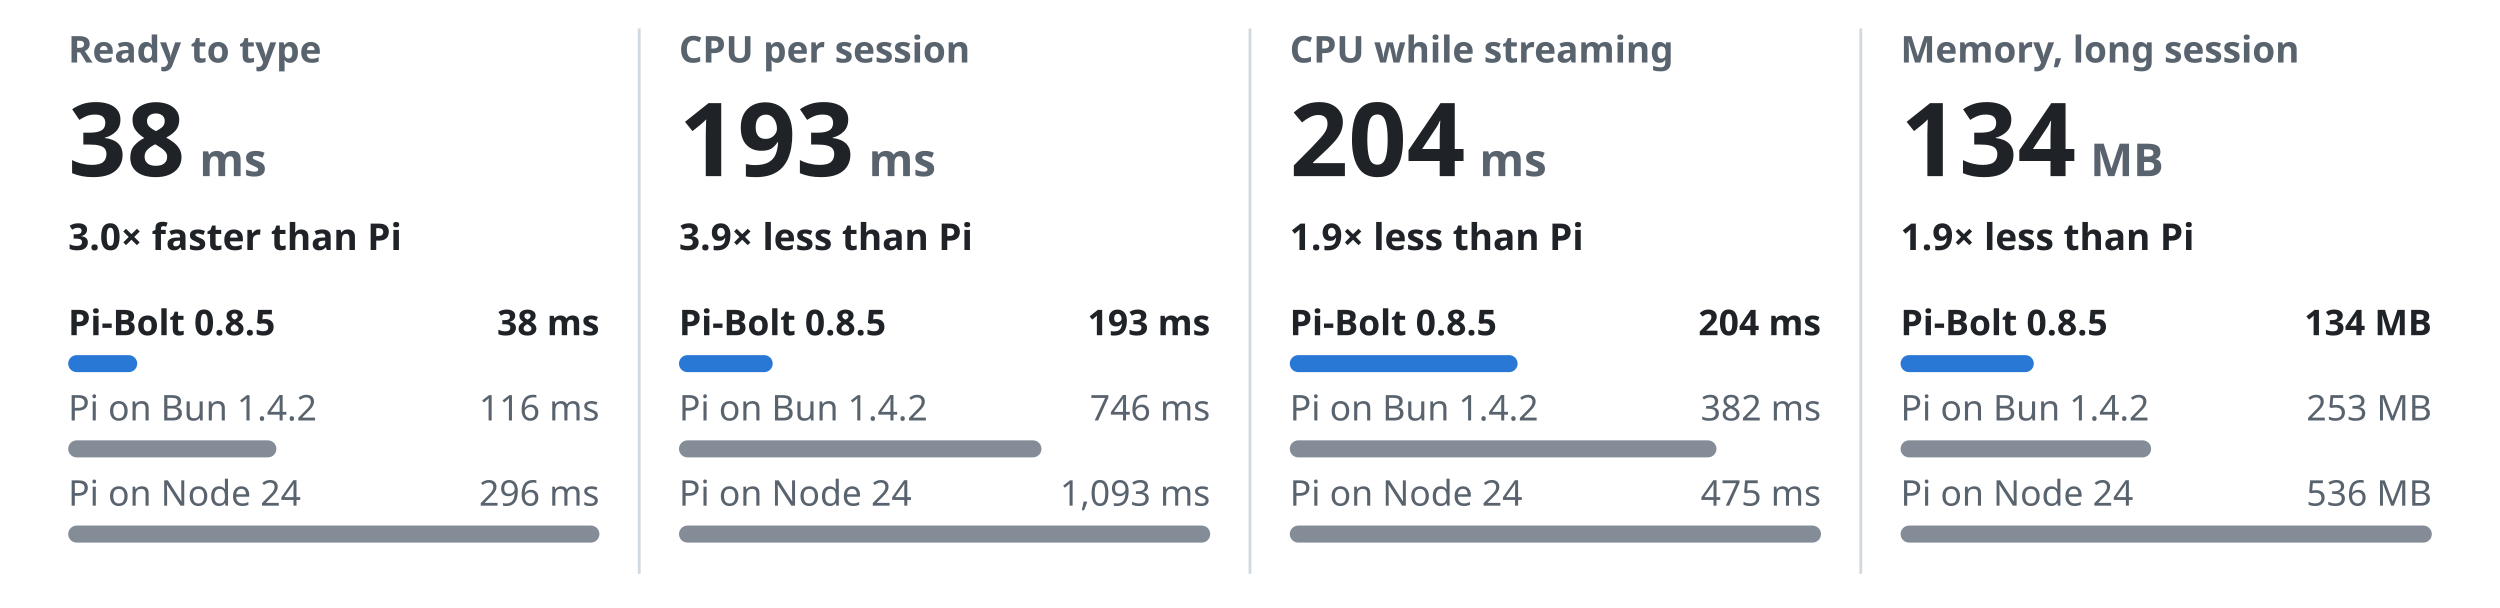
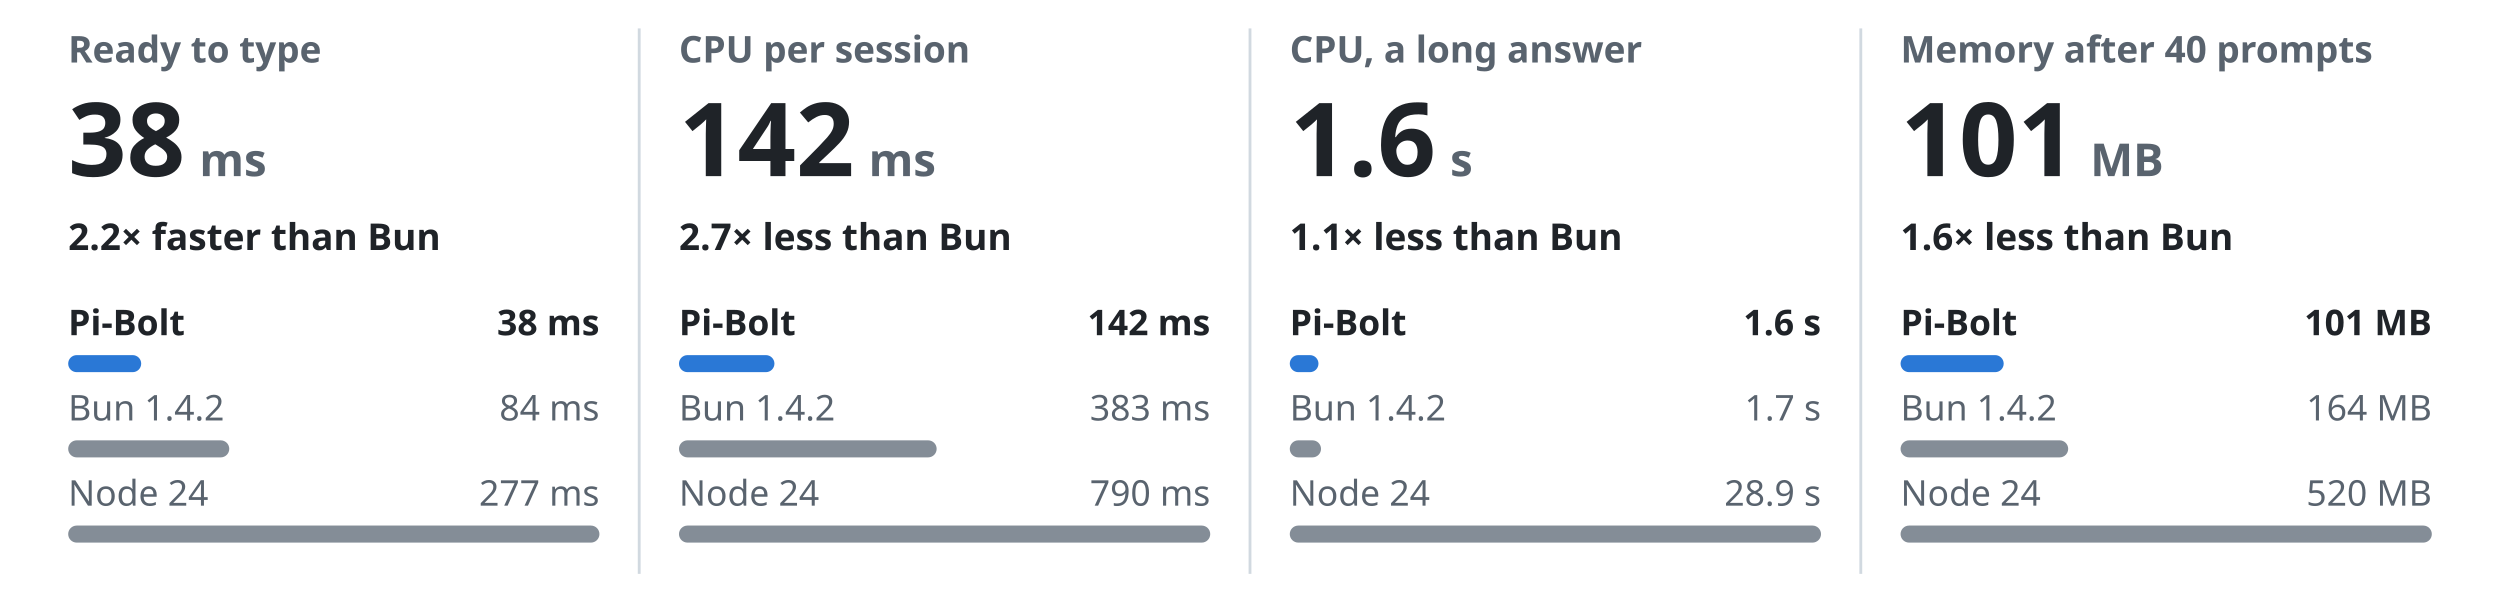
<svg xmlns="http://www.w3.org/2000/svg" width="880" height="214" viewBox="0 0 880 214" role="img" aria-label="Pi-Bolt compared with Bun and Node">
  <style>text{font-family:-apple-system, BlinkMacSystemFont, 'Segoe UI', 'Noto Sans', Helvetica, Arial, sans-serif}</style>
  <text x="24.0" y="22" font-size="13" font-weight="600" fill="#59636e">Ready to type</text>
  <text x="24.0" y="62" font-size="36" font-weight="700" fill="#1f2328">38<tspan font-size="16" font-weight="600" fill="#59636e" dx="5">ms</tspan>
  </text>
-   <text x="24.0" y="88" font-size="13" font-weight="600" fill="#1f2328">3.0× faster than Pi</text>
-   <text x="24.0" y="118" font-size="12.5" font-weight="650" fill="#1f2328">Pi-Bolt 0.8.5</text>
+   <text x="24.0" y="88" font-size="13" font-weight="600" fill="#1f2328">2.2× faster than Bun</text>
+   <text x="24.0" y="118" font-size="12.5" font-weight="650" fill="#1f2328">Pi-Bolt</text>
  <text x="211.0" y="118" font-size="12.5" font-weight="650" text-anchor="end" fill="#1f2328">38 ms</text>
-   <rect x="24.0" y="125" width="24.3" height="6" rx="3" fill="#2a78d6" />
-   <text x="24.0" y="148" font-size="12.5" font-weight="400" fill="#59636e">Pi on Bun 1.4.2</text>
-   <text x="211.0" y="148" font-size="12.5" font-weight="400" text-anchor="end" fill="#59636e">116 ms</text>
-   <rect x="24.0" y="155" width="73.3" height="6" rx="3" fill="#848d97" />
-   <text x="24.0" y="178" font-size="12.5" font-weight="400" fill="#59636e">Pi on Node 24</text>
-   <text x="211.0" y="178" font-size="12.5" font-weight="400" text-anchor="end" fill="#59636e">296 ms</text>
+   <rect x="24.0" y="125" width="25.7" height="6" rx="3" fill="#2a78d6" />
+   <text x="24.0" y="148" font-size="12.5" font-weight="400" fill="#59636e">Bun 1.4.2</text>
+   <text x="211.0" y="148" font-size="12.5" font-weight="400" text-anchor="end" fill="#59636e">84 ms</text>
+   <rect x="24.0" y="155" width="56.7" height="6" rx="3" fill="#848d97" />
+   <text x="24.0" y="178" font-size="12.5" font-weight="400" fill="#59636e">Node 24</text>
+   <text x="211.0" y="178" font-size="12.5" font-weight="400" text-anchor="end" fill="#59636e">277 ms</text>
  <rect x="24.0" y="185" width="187.0" height="6" rx="3" fill="#848d97" />
  <line x1="225.0" y1="10" x2="225.0" y2="202" stroke="#d1d9e0" />
  <text x="239.0" y="22" font-size="13" font-weight="600" fill="#59636e">CPU per session</text>
-   <text x="239.0" y="62" font-size="36" font-weight="700" fill="#1f2328">193<tspan font-size="16" font-weight="600" fill="#59636e" dx="5">ms</tspan>
+   <text x="239.0" y="62" font-size="36" font-weight="700" fill="#1f2328">142<tspan font-size="16" font-weight="600" fill="#59636e" dx="5">ms</tspan>
  </text>
-   <text x="239.0" y="88" font-size="13" font-weight="600" fill="#1f2328">3.9× less than Pi</text>
-   <text x="239.0" y="118" font-size="12.5" font-weight="650" fill="#1f2328">Pi-Bolt 0.8.5</text>
-   <text x="426.0" y="118" font-size="12.5" font-weight="650" text-anchor="end" fill="#1f2328">193 ms</text>
-   <rect x="239.0" y="125" width="33.0" height="6" rx="3" fill="#2a78d6" />
-   <text x="239.0" y="148" font-size="12.5" font-weight="400" fill="#59636e">Pi on Bun 1.4.2</text>
-   <text x="426.0" y="148" font-size="12.5" font-weight="400" text-anchor="end" fill="#59636e">746 ms</text>
-   <rect x="239.0" y="155" width="127.6" height="6" rx="3" fill="#848d97" />
-   <text x="239.0" y="178" font-size="12.5" font-weight="400" fill="#59636e">Pi on Node 24</text>
-   <text x="426.0" y="178" font-size="12.5" font-weight="400" text-anchor="end" fill="#59636e">1,093 ms</text>
+   <text x="239.0" y="88" font-size="13" font-weight="600" fill="#1f2328">2.7× less than Bun</text>
+   <text x="239.0" y="118" font-size="12.5" font-weight="650" fill="#1f2328">Pi-Bolt</text>
+   <text x="426.0" y="118" font-size="12.5" font-weight="650" text-anchor="end" fill="#1f2328">142 ms</text>
+   <rect x="239.0" y="125" width="33.6" height="6" rx="3" fill="#2a78d6" />
+   <text x="239.0" y="148" font-size="12.5" font-weight="400" fill="#59636e">Bun 1.4.2</text>
+   <text x="426.0" y="148" font-size="12.5" font-weight="400" text-anchor="end" fill="#59636e">383 ms</text>
+   <rect x="239.0" y="155" width="90.7" height="6" rx="3" fill="#848d97" />
+   <text x="239.0" y="178" font-size="12.5" font-weight="400" fill="#59636e">Node 24</text>
+   <text x="426.0" y="178" font-size="12.5" font-weight="400" text-anchor="end" fill="#59636e">790 ms</text>
  <rect x="239.0" y="185" width="187.0" height="6" rx="3" fill="#848d97" />
  <line x1="440.0" y1="10" x2="440.0" y2="202" stroke="#d1d9e0" />
-   <text x="454.0" y="22" font-size="13" font-weight="600" fill="#59636e">CPU while streaming</text>
-   <text x="454.0" y="62" font-size="36" font-weight="700" fill="#1f2328">204<tspan font-size="16" font-weight="600" fill="#59636e" dx="5">ms</tspan>
+   <text x="454.0" y="22" font-size="13" font-weight="600" fill="#59636e">CPU, a long answer</text>
+   <text x="454.0" y="62" font-size="36" font-weight="700" fill="#1f2328">1.6<tspan font-size="16" font-weight="600" fill="#59636e" dx="5">s</tspan>
  </text>
-   <text x="454.0" y="88" font-size="13" font-weight="600" fill="#1f2328">1.9× less than Pi</text>
-   <text x="454.0" y="118" font-size="12.5" font-weight="650" fill="#1f2328">Pi-Bolt 0.8.5</text>
-   <text x="641.0" y="118" font-size="12.5" font-weight="650" text-anchor="end" fill="#1f2328">204 ms</text>
-   <rect x="454.0" y="125" width="80.2" height="6" rx="3" fill="#2a78d6" />
-   <text x="454.0" y="148" font-size="12.5" font-weight="400" fill="#59636e">Pi on Bun 1.4.2</text>
-   <text x="641.0" y="148" font-size="12.5" font-weight="400" text-anchor="end" fill="#59636e">382 ms</text>
-   <rect x="454.0" y="155" width="150.2" height="6" rx="3" fill="#848d97" />
-   <text x="454.0" y="178" font-size="12.5" font-weight="400" fill="#59636e">Pi on Node 24</text>
-   <text x="641.0" y="178" font-size="12.5" font-weight="400" text-anchor="end" fill="#59636e">475 ms</text>
+   <text x="454.0" y="88" font-size="13" font-weight="600" fill="#1f2328">1.1× less than Bun</text>
+   <text x="454.0" y="118" font-size="12.5" font-weight="650" fill="#1f2328">Pi-Bolt</text>
+   <text x="641.0" y="118" font-size="12.5" font-weight="650" text-anchor="end" fill="#1f2328">1.6 s</text>
+   <rect x="454.0" y="125" width="10.1" height="6" rx="3" fill="#2a78d6" />
+   <text x="454.0" y="148" font-size="12.5" font-weight="400" fill="#59636e">Bun 1.4.2</text>
+   <text x="641.0" y="148" font-size="12.5" font-weight="400" text-anchor="end" fill="#59636e">1.7 s</text>
+   <rect x="454.0" y="155" width="11.0" height="6" rx="3" fill="#848d97" />
+   <text x="454.0" y="178" font-size="12.5" font-weight="400" fill="#59636e">Node 24</text>
+   <text x="641.0" y="178" font-size="12.5" font-weight="400" text-anchor="end" fill="#59636e">28.9 s</text>
  <rect x="454.0" y="185" width="187.0" height="6" rx="3" fill="#848d97" />
  <line x1="655.0" y1="10" x2="655.0" y2="202" stroke="#d1d9e0" />
-   <text x="669.0" y="22" font-size="13" font-weight="600" fill="#59636e">Memory, long session</text>
-   <text x="669.0" y="62" font-size="36" font-weight="700" fill="#1f2328">134<tspan font-size="16" font-weight="600" fill="#59636e" dx="5">MB</tspan>
+   <text x="669.0" y="22" font-size="13" font-weight="600" fill="#59636e">Memory after 40 prompts</text>
+   <text x="669.0" y="62" font-size="36" font-weight="700" fill="#1f2328">101<tspan font-size="16" font-weight="600" fill="#59636e" dx="5">MB</tspan>
  </text>
-   <text x="669.0" y="88" font-size="13" font-weight="600" fill="#1f2328">1.9× less than Pi</text>
-   <text x="669.0" y="118" font-size="12.5" font-weight="650" fill="#1f2328">Pi-Bolt 0.8.5</text>
-   <text x="856.0" y="118" font-size="12.5" font-weight="650" text-anchor="end" fill="#1f2328">134 MB</text>
-   <rect x="669.0" y="125" width="46.9" height="6" rx="3" fill="#2a78d6" />
-   <text x="669.0" y="148" font-size="12.5" font-weight="400" fill="#59636e">Pi on Bun 1.4.2</text>
-   <text x="856.0" y="148" font-size="12.5" font-weight="400" text-anchor="end" fill="#59636e">253 MB</text>
-   <rect x="669.0" y="155" width="88.2" height="6" rx="3" fill="#848d97" />
-   <text x="669.0" y="178" font-size="12.5" font-weight="400" fill="#59636e">Pi on Node 24</text>
-   <text x="856.0" y="178" font-size="12.5" font-weight="400" text-anchor="end" fill="#59636e">536 MB</text>
+   <text x="669.0" y="88" font-size="13" font-weight="600" fill="#1f2328">1.6× less than Bun</text>
+   <text x="669.0" y="118" font-size="12.5" font-weight="650" fill="#1f2328">Pi-Bolt</text>
+   <text x="856.0" y="118" font-size="12.5" font-weight="650" text-anchor="end" fill="#1f2328">101 MB</text>
+   <rect x="669.0" y="125" width="36.3" height="6" rx="3" fill="#2a78d6" />
+   <text x="669.0" y="148" font-size="12.5" font-weight="400" fill="#59636e">Bun 1.4.2</text>
+   <text x="856.0" y="148" font-size="12.5" font-weight="400" text-anchor="end" fill="#59636e">164 MB</text>
+   <rect x="669.0" y="155" width="59.0" height="6" rx="3" fill="#848d97" />
+   <text x="669.0" y="178" font-size="12.5" font-weight="400" fill="#59636e">Node 24</text>
+   <text x="856.0" y="178" font-size="12.5" font-weight="400" text-anchor="end" fill="#59636e">520 MB</text>
  <rect x="669.0" y="185" width="187.0" height="6" rx="3" fill="#848d97" />
</svg>
